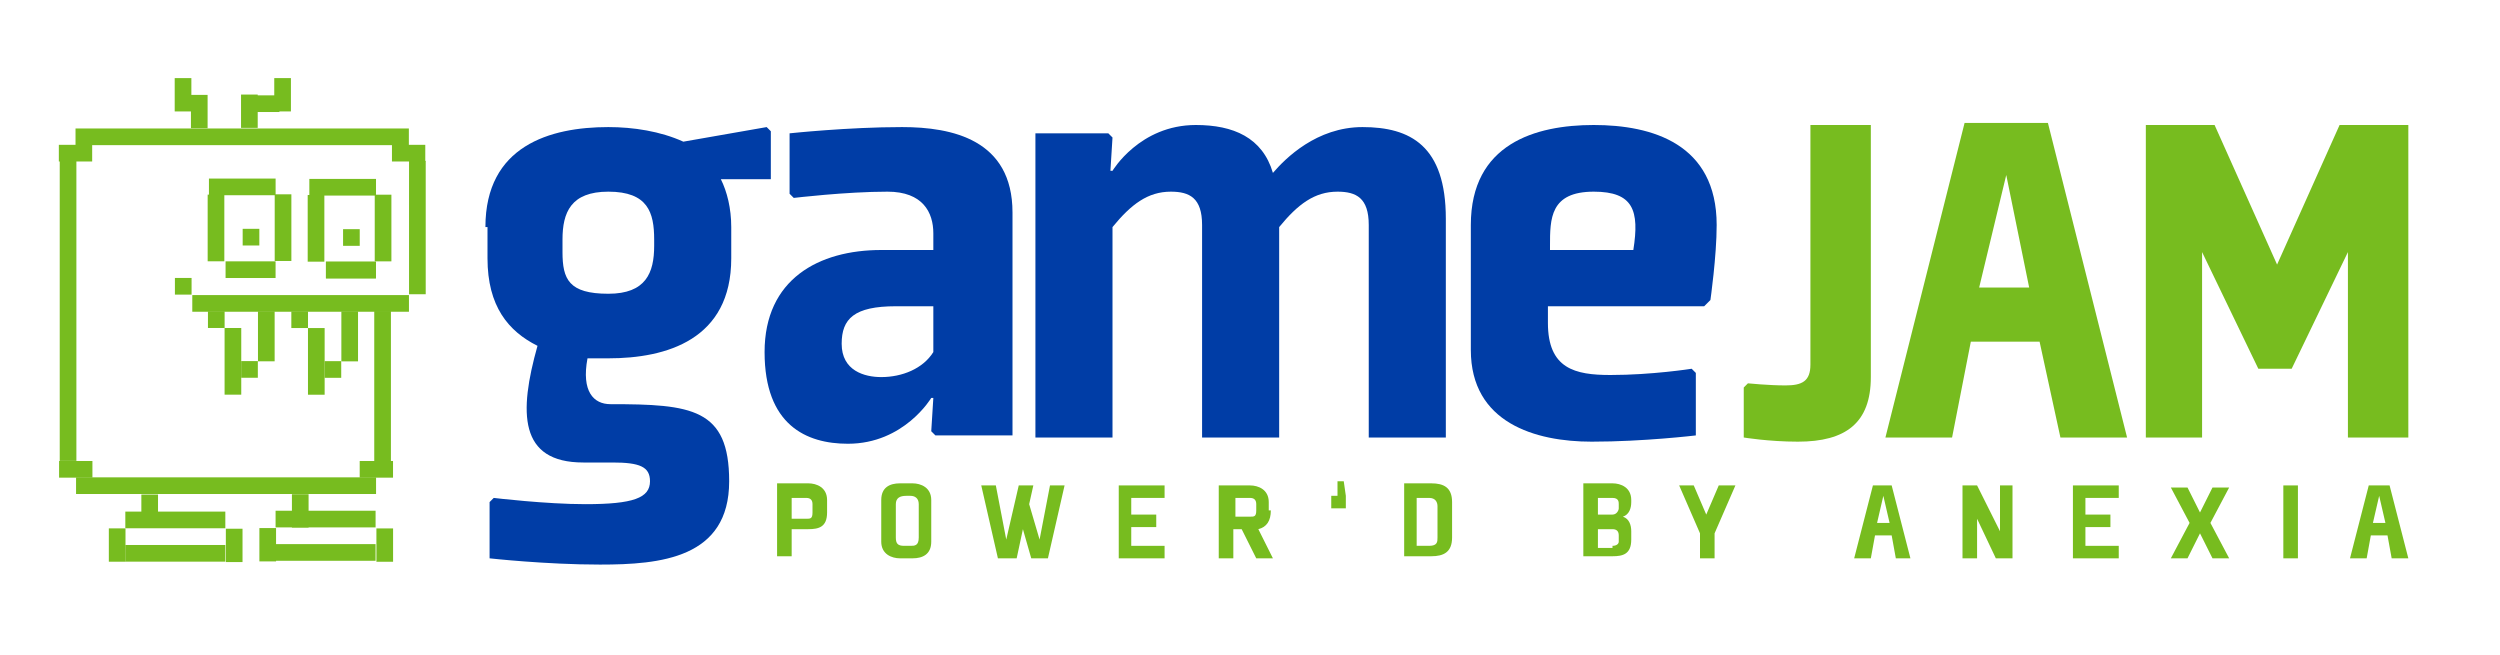
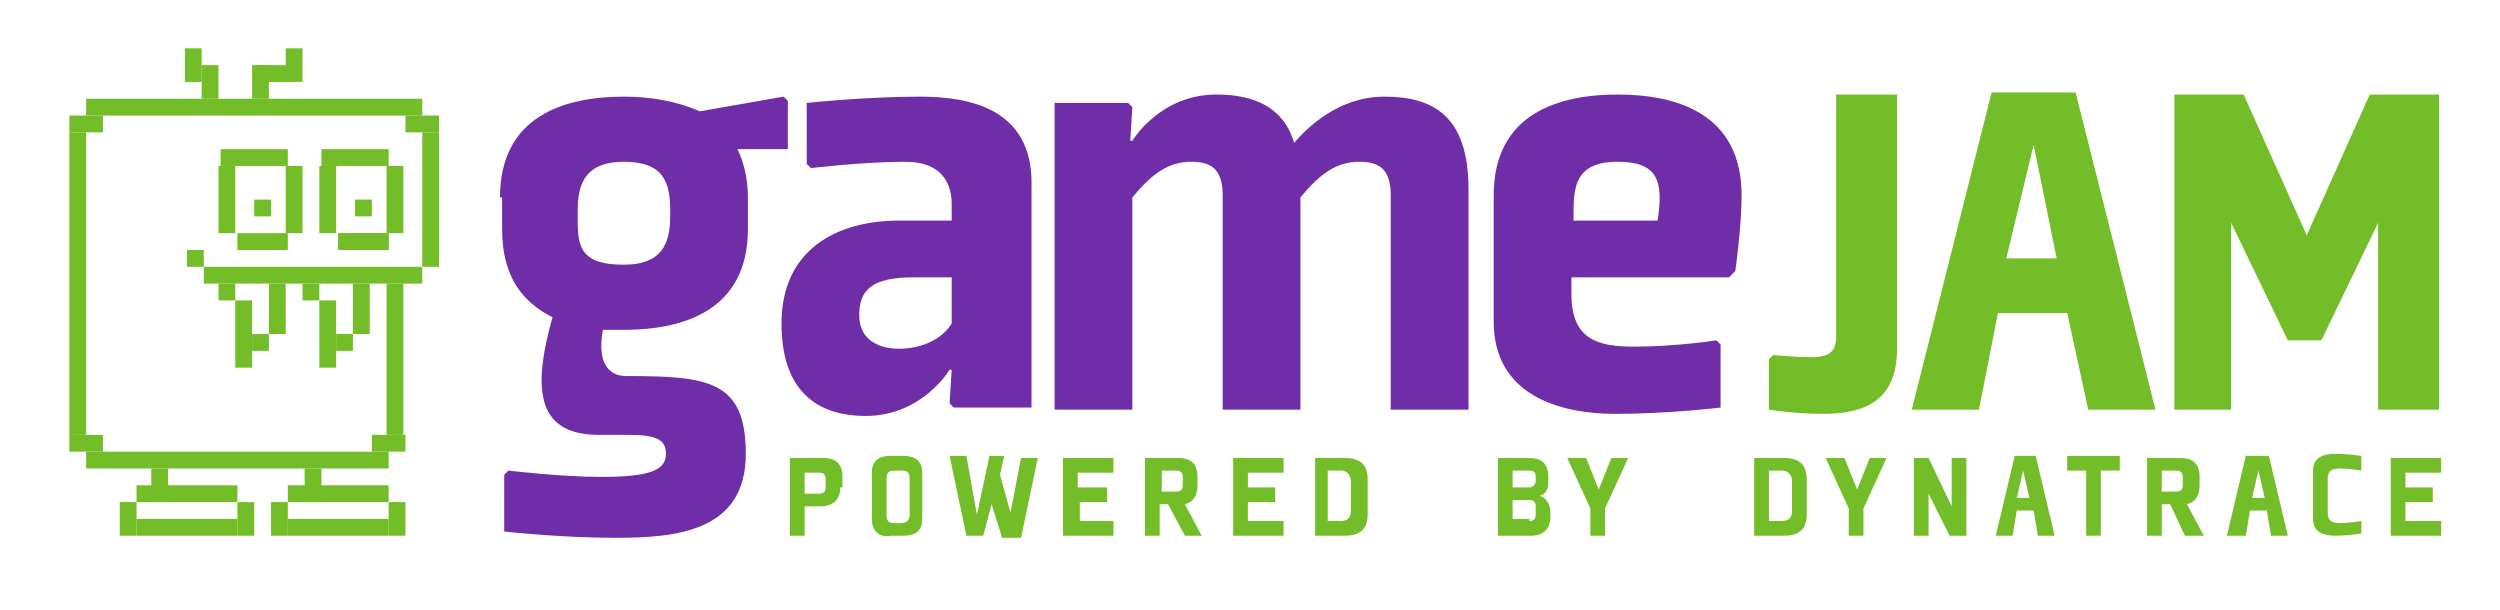
- <svg xmlns="http://www.w3.org/2000/svg" version="1.1" id="Ebene_1" x="0px" y="0px" viewBox="0 0 120 31.4" style="enable-background:new 0 0 120 31.4;" xml:space="preserve">
+ <svg xmlns="http://www.w3.org/2000/svg" version="1.1" id="Layer_1" x="0px" y="0px" viewBox="0 0 119 29" style="enable-background:new 0 0 119 29;" xml:space="preserve">
  <style type="text/css">
- 	.st0{fill:#77BC1F;}
- 	.st1{fill:#003DA6;}
+ 	.st0{fill:#6F2DA8;}
+ 	.st1{fill:#73BE28;}
</style>
  <g>
-     <path class="st0" d="M39.7,24.6c0,0.7-0.4,0.8-0.9,0.8c-0.1,0,0,0-0.8,0v1.3h-0.7v-3.5h1.5c0.4,0,0.9,0.2,0.9,0.8V24.6z M38.7,24.9   c0.2,0,0.3,0,0.3-0.3v-0.4c0-0.2-0.1-0.3-0.3-0.3H38v1H38.7z" />
-     <path class="st0" d="M43.2,26.8c-0.4,0-0.9-0.2-0.9-0.8v-2c0-0.6,0.4-0.8,0.9-0.8h0.6c0.4,0,0.9,0.2,0.9,0.8v2   c0,0.6-0.4,0.8-0.9,0.8H43.2z M43,24.2v1.6c0,0.3,0.1,0.4,0.4,0.4h0.3c0.2,0,0.4,0,0.4-0.4v-1.6c0-0.3-0.2-0.4-0.4-0.4   c0,0-0.2,0-0.2,0C43.2,23.8,43,23.9,43,24.2z" />
-     <path class="st0" d="M50.4,23.3h0.7l-0.8,3.5h-0.8l-0.4-1.4l-0.3,1.4h-0.9l-0.8-3.5h0.7l0.5,2.6l0.6-2.6h0.7l-0.2,0.9l0.5,1.7   L50.4,23.3z" />
-     <path class="st0" d="M54.3,24.7h1.2v0.6h-1.2v0.9h1.6v0.6h-2.2v-3.5h2.2v0.6h-1.6V24.7z" />
-     <path class="st0" d="M61,24.5c0,0.5-0.2,0.8-0.6,0.9l0.7,1.4h-0.8l-0.7-1.4h-0.4v1.4h-0.7v-3.5h1.5c0.4,0,0.9,0.2,0.9,0.8V24.5z    M60,24.8c0.2,0,0.3,0,0.3-0.3v-0.3c0-0.2-0.1-0.3-0.3-0.3h-0.7v0.9H60z" />
-     <path class="st0" d="M64.5,24.4h-0.6v-0.6h0.3v-0.7h0.3l0.1,0.7V24.4z" />
-     <path class="st0" d="M69.7,25.8c0,0.7-0.4,0.9-1,0.9h-1.3v-3.5h1.3c0.6,0,1,0.2,1,0.9V25.8z M69,24.3c0-0.2-0.1-0.4-0.4-0.4H68v2.3   h0.6c0.4,0,0.4-0.2,0.4-0.4V24.3z" />
-     <path class="st0" d="M78.3,25.9c0,0.7-0.4,0.8-0.9,0.8H76v-3.5h1.4c0.4,0,0.9,0.2,0.9,0.8v0.1c0,0.3-0.1,0.6-0.4,0.7   c0.3,0.1,0.4,0.4,0.4,0.7V25.9z M77.4,24.7c0.2,0,0.3-0.2,0.3-0.3v-0.2c0-0.1,0-0.3-0.3-0.3h-0.7v0.8H77.4z M77.4,26.2   c0.2,0,0.3-0.1,0.3-0.2v-0.3c0-0.2-0.1-0.3-0.3-0.3c-0.1,0,0.1,0-0.7,0v0.9H77.4z" />
-     <path class="st0" d="M81.3,23.3l0.6,1.4l0.6-1.4h0.8l-1,2.3v1.2h-0.7v-1.2l-1-2.3H81.3z" />
-     <path class="st0" d="M90.8,23.3l0.9,3.5H91l-0.2-1.1H90l-0.2,1.1H89l0.9-3.5H90.8z M90.1,25.1h0.6l-0.3-1.3L90.1,25.1z" />
-     <path class="st0" d="M96.6,23.3v3.5h-0.8l-0.9-1.9v1.9h-0.7v-3.5h0.7l1.1,2.2v-2.2H96.6z" />
-     <path class="st0" d="M100.1,24.7h1.2v0.6h-1.2v0.9h1.6v0.6h-2.2v-3.5h2.2v0.6h-1.6V24.7z" />
-     <path class="st0" d="M107,26.8h-0.8l-0.6-1.2l-0.6,1.2h-0.8l0.9-1.7l-0.9-1.7h0.8l0.6,1.2l0.6-1.2h0.8l-0.9,1.7L107,26.8z" />
-     <path class="st0" d="M110.3,23.3v3.5h-0.7v-3.5H110.3z" />
-     <path class="st0" d="M114.7,23.3l0.9,3.5h-0.8l-0.2-1.1h-0.8l-0.2,1.1h-0.8l0.9-3.5H114.7z M113.9,25.1h0.6l-0.3-1.3L113.9,25.1z" />
+     <path class="st0" d="M23.8,9.4c0-3.9,3.1-4.8,5.9-4.8c1.2,0,2.5,0.2,3.6,0.7l4-0.7l0.2,0.2v2.3h-2.4c0.3,0.6,0.5,1.4,0.5,2.3v1.5   c0,3.9-3.1,4.8-5.9,4.8c-0.3,0-0.7,0-1,0c-0.3,1.6,0.3,2.2,1.1,2.2c3.9,0,5.7,0.2,5.7,3.7c0,3.7-3.3,4-6.2,4   c-2.6,0-5.3-0.3-5.3-0.3v-2.7l0.2-0.2c0,0,2.5,0.3,4.4,0.3c2.3,0,3.1-0.3,3.1-1.1c0-0.7-0.5-0.9-1.8-0.9h-1.4   c-3.1,0-3.1-2.4-2.2-5.6c-1.4-0.7-2.4-1.9-2.4-4.2V9.4H23.8z M31.9,10c0-1.3-0.3-2.3-2.2-2.3c-1.8,0-2.2,1-2.2,2.3v0.6   c0,1.3,0.3,2,2.2,2c1.8,0,2.2-1,2.2-2.3V10z" />
+     <path class="st0" d="M48.9,19.4h-3.5l-0.2-0.2l0.1-1.6h-0.1c0,0-1.3,2.2-4,2.2c-2,0-4-0.9-4-4.4s2.6-4.9,5.6-4.9h2.5V9.7   c0-1-0.5-2-2.2-2c-2,0-4.5,0.3-4.5,0.3l-0.2-0.2V4.9c0,0,2.8-0.3,5.4-0.3c2.4,0,5.3,0.6,5.3,4.1v10.7H48.9z M45.2,13.2h-1.7   c-2,0-2.6,0.6-2.6,1.8c0,1.3,1.1,1.6,1.9,1.6c1,0,2-0.4,2.5-1.2v-2.2C45.3,13.2,45.2,13.2,45.2,13.2z" />
+     <path class="st0" d="M65.9,4.6c2.3,0,4,0.9,4,4.4v10.5h-3.7V9.3c0-1.3-0.6-1.6-1.5-1.6c-1.1,0-1.9,0.6-2.8,1.7v10.1h-3.7V9.3   c0-1.3-0.6-1.6-1.5-1.6c-1.1,0-1.9,0.6-2.8,1.7v10.1h-3.7V4.9h3.5l0.2,0.2l-0.1,1.6h0.1c0,0,1.3-2.2,4-2.2c1.8,0,3.2,0.6,3.7,2.3   C62.2,6.1,63.7,4.6,65.9,4.6z" />
+     <path class="st0" d="M82.6,12.9l-0.3,0.3h-7.5V14c0,2.2,1.3,2.5,3,2.5c2,0,3.9-0.3,3.9-0.3l0.2,0.2v3c0,0-2.5,0.3-5,0.3   c-2.7,0-5.8-0.9-5.8-4.4v-6c0-3.9,3.1-4.8,5.9-4.8s5.9,0.9,5.9,4.8C82.9,10.8,82.6,12.9,82.6,12.9z M74.9,10.3v0.2h4   c0.3-1.9,0-2.8-1.9-2.8C74.9,7.7,74.9,9,74.9,10.3z" />
+     <path class="st1" d="M87.4,4.5h2.9v12.1c0,2.2-1.2,3.1-3.5,3.1c-1.4,0-2.6-0.2-2.6-0.2v-2.4l0.2-0.2c0,0,1,0.1,1.8,0.1   s1.2-0.2,1.2-1V4.5z" />
+     <path class="st1" d="M98.8,4.4l3.8,15.1h-3.2l-1-4.6h-3.3l-0.9,4.6H91l3.8-15.1C94.8,4.4,98.8,4.4,98.8,4.4z M95.5,12.3h2.4   l-1.1-5.4L95.5,12.3z" />
+     <path class="st1" d="M106.8,4.5l3,6.7l3-6.7h3.3v15h-2.9v-8.9l-2.7,5.6h-1.6l-2.7-5.6v8.9h-2.7v-15H106.8z" />
  </g>
+   <rect x="4.1" y="4.7" class="st1" width="16" height="0.8" />
+   <rect x="3.3" y="5.5" class="st1" width="1.6" height="0.8" />
+   <rect x="19.3" y="5.5" class="st1" width="1.6" height="0.8" />
+   <rect x="15.3" y="7.1" class="st1" width="3.2" height="0.8" />
+   <rect x="9.7" y="12.7" class="st1" width="10.4" height="0.8" />
+   <rect x="16.1" y="11.1" class="st1" width="2.4" height="0.8" />
+   <rect x="4.1" y="21.5" class="st1" width="14.4" height="0.8" />
+   <rect x="13.7" y="23.1" class="st1" width="4.8" height="0.8" />
+   <rect x="17.7" y="20.7" class="st1" width="1.6" height="0.8" />
+   <rect x="3.3" y="20.7" class="st1" width="1.6" height="0.8" />
+   <rect x="18.4" y="13.5" class="st1" width="0.8" height="7.2" />
+   <rect x="20.1" y="6.3" class="st1" width="0.8" height="6.4" />
+   <rect x="3.3" y="6.3" class="st1" width="0.8" height="14.4" />
+   <rect x="16.1" y="11.1" class="st1" width="2.4" height="0.8" />
+   <rect x="18.4" y="7.9" class="st1" width="0.8" height="3.2" />
+   <rect x="15.2" y="7.9" class="st1" width="0.8" height="3.2" />
+   <rect x="16.9" y="9.5" class="st1" width="0.8" height="0.8" />
+   <rect x="15.2" y="14.3" class="st1" width="0.8" height="3.2" />
+   <rect x="14.4" y="13.5" class="st1" width="0.8" height="0.8" />
+   <rect x="16" y="15.9" class="st1" width="0.8" height="0.8" />
+   <rect x="16.8" y="13.5" class="st1" width="0.8" height="2.4" />
+   <rect x="8.9" y="11.9" class="st1" width="0.8" height="0.8" />
+   <rect x="11.2" y="14.3" class="st1" width="0.8" height="3.2" />
+   <rect x="10.4" y="13.5" class="st1" width="0.8" height="0.8" />
+   <rect x="12" y="15.9" class="st1" width="0.8" height="0.8" />
+   <rect x="12.8" y="13.5" class="st1" width="0.8" height="2.4" />
+   <rect x="10.5" y="7.1" class="st1" width="3.2" height="0.8" />
+   <rect x="11.3" y="11.1" class="st1" width="2.4" height="0.8" />
+   <rect x="13.6" y="7.9" class="st1" width="0.8" height="3.2" />
+   <rect x="10.4" y="7.9" class="st1" width="0.8" height="3.2" />
+   <rect x="12.1" y="9.5" class="st1" width="0.8" height="0.8" />
+   <rect x="12" y="3.1" class="st1" width="0.8" height="1.6" />
+   <rect x="13.6" y="2.3" class="st1" width="0.8" height="1.6" />
+   <rect x="12.3" y="3.1" class="st1" width="1.6" height="0.8" />
+   <rect x="9.6" y="3.1" class="st1" width="0.8" height="1.6" />
+   <rect x="8.8" y="2.3" class="st1" width="0.8" height="1.6" />
+   <rect x="18.5" y="23.9" class="st1" width="0.8" height="1.6" />
+   <rect x="12.9" y="23.9" class="st1" width="0.8" height="1.6" />
+   <rect x="13.7" y="24.7" class="st1" width="4.8" height="0.8" />
+   <rect x="14.5" y="22.3" class="st1" width="0.8" height="1.6" />
+   <rect x="6.5" y="23.1" class="st1" width="4.8" height="0.8" />
+   <rect x="11.3" y="23.9" class="st1" width="0.8" height="1.6" />
+   <rect x="5.7" y="23.9" class="st1" width="0.8" height="1.6" />
+   <rect x="6.5" y="24.7" class="st1" width="4.8" height="0.8" />
+   <rect x="7.2" y="22.3" class="st1" width="0.8" height="1.6" />
  <g>
-     <path class="st1" d="M23.3,10.9c0-3.9,3.1-4.8,5.9-4.8c1.2,0,2.5,0.2,3.6,0.7l4-0.7L37,6.3v2.3h-2.4c0.3,0.6,0.5,1.4,0.5,2.3v1.5   c0,3.9-3.1,4.8-5.9,4.8c-0.3,0-0.7,0-1,0c-0.3,1.6,0.3,2.2,1.1,2.2c3.9,0,5.7,0.2,5.7,3.7c0,3.7-3.3,4-6.2,4   c-2.6,0-5.3-0.3-5.3-0.3v-2.7l0.2-0.2c0,0,2.5,0.3,4.4,0.3c2.3,0,3.1-0.3,3.1-1.1c0-0.7-0.5-0.9-1.8-0.9H28c-3.1,0-3.1-2.4-2.2-5.6   c-1.4-0.7-2.4-1.9-2.4-4.2V10.9z M31.4,11.5c0-1.3-0.3-2.3-2.2-2.3c-1.8,0-2.2,1-2.2,2.3v0.6c0,1.3,0.3,2,2.2,2   c1.8,0,2.2-1,2.2-2.3V11.5z" />
-     <path class="st1" d="M48.4,20.9h-3.5l-0.2-0.2l0.1-1.6h-0.1c0,0-1.3,2.2-4,2.2c-2,0-4-0.9-4-4.4c0-3.5,2.6-4.9,5.6-4.9h2.5v-0.8   c0-1-0.5-2-2.2-2c-2,0-4.5,0.3-4.5,0.3l-0.2-0.2V6.4c0,0,2.8-0.3,5.4-0.3c2.4,0,5.3,0.6,5.3,4.1V20.9z M44.7,14.7H43   c-2,0-2.6,0.6-2.6,1.8c0,1.3,1.1,1.6,1.9,1.6c1,0,2-0.4,2.5-1.2V14.7z" />
-     <path class="st1" d="M65.4,6.1c2.3,0,4,0.9,4,4.4v10.5h-3.7V10.8c0-1.3-0.6-1.6-1.5-1.6c-1.1,0-1.9,0.6-2.8,1.7v10.1h-3.7V10.8   c0-1.3-0.6-1.6-1.5-1.6c-1.1,0-1.9,0.6-2.8,1.7v10.1h-3.7V6.4h3.5l0.2,0.2l-0.1,1.6h0.1c0,0,1.3-2.2,4-2.2c1.8,0,3.2,0.6,3.7,2.3   C61.7,7.6,63.2,6.1,65.4,6.1z" />
-     <path class="st1" d="M82.1,14.4l-0.3,0.3h-7.5v0.8c0,2.2,1.3,2.5,3,2.5c2,0,3.9-0.3,3.9-0.3l0.2,0.2v3c0,0-2.5,0.3-5,0.3   c-2.7,0-5.8-0.9-5.8-4.4v-6c0-3.9,3.1-4.8,5.9-4.8c2.8,0,5.9,0.9,5.9,4.8C82.4,12.3,82.1,14.4,82.1,14.4z M74.4,11.8v0.2h4   c0.3-1.9,0-2.8-1.9-2.8C74.4,9.2,74.4,10.5,74.4,11.8z" />
-     <path class="st0" d="M86.9,6h2.9v12.1c0,2.2-1.2,3.1-3.5,3.1c-1.4,0-2.6-0.2-2.6-0.2v-2.4l0.2-0.2c0,0,1,0.1,1.8,0.1   c0.8,0,1.2-0.2,1.2-1V6z" />
-     <path class="st0" d="M98.3,5.9l3.8,15.1h-3.2l-1-4.6h-3.3L93.7,21h-3.2l3.8-15.1H98.3z M95,13.8h2.4l-1.1-5.4L95,13.8z" />
-     <path class="st0" d="M106.3,6l3,6.7l3-6.7h3.3v15h-2.9v-8.9l-2.7,5.6h-1.6l-2.7-5.6V21H103V6H106.3z" />
+     <path class="st1" d="M40,23.2c0,0.7-0.5,0.9-0.9,0.9c-0.1,0,0.1,0-0.8,0v1.4h-0.7v-3.7h1.6c0.5,0,0.9,0.2,0.9,0.9V23.2z M39,23.5   c0.2,0,0.3-0.1,0.3-0.3v-0.4c0-0.2-0.1-0.3-0.3-0.3h-0.7v1H39z" />
+     <path class="st1" d="M41.5,24.7v-2.2c0-0.7,0.5-0.8,0.9-0.8H43c0.5,0,0.9,0.2,0.9,0.8v2.2c0,0.7-0.5,0.8-0.9,0.8h-0.6   C42,25.6,41.5,25.4,41.5,24.7z M42.2,24.5c0,0.4,0.2,0.4,0.4,0.4h0.3c0.2,0,0.4-0.1,0.4-0.4v-1.7c0-0.4-0.2-0.4-0.4-0.4   c0,0-0.3,0-0.3,0c-0.2,0-0.4,0-0.4,0.4V24.5z" />
+     <path class="st1" d="M48.6,21.8h0.8l-0.8,3.8h-0.9L47.2,24l-0.4,1.5H46l-0.8-3.8h0.8l0.5,2.8l0.6-2.8h0.7l-0.2,0.9l0.5,1.8   L48.6,21.8z" />
+     <path class="st1" d="M51.4,23.2h1.3v0.7h-1.3v0.9H53v0.7h-2.4v-3.7H53v0.7h-1.7V23.2z" />
+     <path class="st1" d="M57,23.1c0,0.5-0.2,0.8-0.6,0.9l0.8,1.5h-0.8L55.6,24h-0.4v1.5h-0.7v-3.7h1.6c0.5,0,0.9,0.2,0.9,0.9V23.1z    M56,23.4c0.2,0,0.3-0.1,0.3-0.3v-0.4c0-0.2-0.1-0.3-0.3-0.3h-0.7v1H56z" />
+     <path class="st1" d="M59.4,23.2h1.3v0.7h-1.3v0.9h1.7v0.7h-2.4v-3.7h2.4v0.7h-1.7V23.2z" />
+     <path class="st1" d="M65.1,24.5c0,0.8-0.5,1-1.1,1h-1.4v-3.7H64c0.6,0,1.1,0.2,1.1,1V24.5z M64.3,22.9c0-0.2-0.1-0.5-0.5-0.5h-0.6   v2.4h0.6c0.4,0,0.5-0.2,0.5-0.5V22.9z" />
+     <path class="st1" d="M73.8,24.6c0,0.7-0.5,0.9-0.9,0.9h-1.6v-3.7h1.5c0.5,0,0.9,0.2,0.9,0.9v0.2c0,0.4-0.1,0.6-0.4,0.7   c0.3,0.1,0.5,0.4,0.5,0.8V24.6z M72.8,23.2c0.2,0,0.3-0.2,0.3-0.3v-0.2c0-0.1,0-0.3-0.3-0.3H72v0.8H72.8z M72.8,24.8   c0.2,0,0.3-0.1,0.3-0.3v-0.4c0-0.2-0.1-0.3-0.3-0.3c-0.1,0,0.1,0-0.8,0v0.9H72.8z" />
+     <path class="st1" d="M75.5,21.8l0.6,1.5l0.6-1.5h0.8l-1.1,2.4v1.3h-0.7v-1.3l-1.1-2.4H75.5z" />
+     <path class="st1" d="M86,24.5c0,0.8-0.5,1-1.1,1h-1.4v-3.7h1.4c0.6,0,1.1,0.2,1.1,1V24.5z M85.3,22.9c0-0.2-0.1-0.5-0.5-0.5h-0.6   v2.4h0.6c0.4,0,0.5-0.2,0.5-0.5V22.9z" />
+     <path class="st1" d="M87.8,21.8l0.6,1.5l0.6-1.5h0.8l-1.1,2.4v1.3H88v-1.3l-1.1-2.4H87.8z" />
+     <path class="st1" d="M93.6,21.8v3.7h-0.8l-1-2v2h-0.7v-3.7h0.7l1.1,2.3v-2.3H93.6z" />
+     <path class="st1" d="M96.9,21.7l0.9,3.8H97l-0.2-1.2h-0.8l-0.2,1.2h-0.8l0.9-3.8H96.9z M96,23.7h0.6l-0.3-1.3L96,23.7z" />
+     <path class="st1" d="M100,22.4v3.1h-0.7v-3.1h-0.9v-0.7h2.5v0.7H100z" />
+     <path class="st1" d="M104.7,23.1c0,0.5-0.2,0.8-0.6,0.9l0.8,1.5H104l-0.7-1.5h-0.4v1.5h-0.7v-3.7h1.6c0.5,0,0.9,0.2,0.9,0.9V23.1z    M103.6,23.4c0.2,0,0.3-0.1,0.3-0.3v-0.4c0-0.2-0.1-0.3-0.3-0.3h-0.7v1H103.6z" />
+     <path class="st1" d="M108,21.7l0.9,3.8h-0.8l-0.2-1.2h-0.8l-0.2,1.2H106l0.9-3.8H108z M107.2,23.7h0.6l-0.3-1.3L107.2,23.7z" />
+     <path class="st1" d="M112.4,22.4c0,0-0.6-0.1-1-0.1c-0.4,0-0.6,0.1-0.6,0.5v1.6c0,0.4,0.2,0.5,0.6,0.5c0.4,0,1-0.1,1-0.1l0,0v0.6   c0,0-0.7,0.1-1.2,0.1c-0.5,0-1.1-0.1-1.1-0.8v-2.3c0-0.7,0.6-0.8,1.1-0.8c0.5,0,1.2,0.1,1.2,0.1L112.4,22.4L112.4,22.4z" />
+     <path class="st1" d="M114.5,23.2h1.3v0.7h-1.3v0.9h1.7v0.7h-2.4v-3.7h2.4v0.7h-1.7V23.2z" />
  </g>
-   <rect x="3.6" y="6.1" transform="matrix(-1 -4.488155e-11 4.488155e-11 -1 23.2251 13.0669)" class="st0" width="16" height="0.8" />
-   <rect x="2.8" y="6.9" transform="matrix(-1 -4.464175e-11 4.464175e-11 -1 7.2242 14.6515)" class="st0" width="1.6" height="0.8" />
-   <rect x="18.8" y="6.9" transform="matrix(-1 -4.464175e-11 4.464175e-11 -1 39.2137 14.6515)" class="st0" width="1.6" height="0.8" />
-   <rect x="14.8" y="8.5" transform="matrix(-1 -4.494994e-11 4.494994e-11 -1 32.8483 17.8876)" class="st0" width="3.2" height="0.8" />
-   <rect x="9.2" y="14.1" transform="matrix(-1 -4.493218e-11 4.493218e-11 -1 28.8298 29.0639)" class="st0" width="10.4" height="0.8" />
-   <rect x="15.6" y="12.5" transform="matrix(-1 -4.468749e-11 4.468749e-11 -1 33.6435 25.8611)" class="st0" width="2.4" height="0.8" />
-   <rect x="3.6" y="23" transform="matrix(-1 -4.479806e-11 4.479806e-11 -1 21.6509 46.7123)" class="st0" width="14.4" height="0.8" />
-   <rect x="13.2" y="24.6" transform="matrix(-1 -4.474655e-11 4.474655e-11 -1 31.228 49.915)" class="st0" width="4.8" height="0.8" />
-   <rect x="17.2" y="22.2" transform="matrix(-1 -4.578616e-11 4.578616e-11 -1 36.0655 45.1276)" class="st0" width="1.6" height="0.8" />
-   <rect x="2.8" y="22.2" transform="matrix(-1 -4.464175e-11 4.464175e-11 -1 7.2364 45.1276)" class="st0" width="1.6" height="0.8" />
-   <rect x="14.8" y="18.2" transform="matrix(-4.484964e-11 1 -1 -4.484964e-11 36.964 0.1317)" class="st0" width="7.2" height="0.8" />
-   <rect x="16.8" y="10.5" transform="matrix(-4.495178e-11 1 -1 -4.495178e-11 30.9341 -9.0764)" class="st0" width="6.4" height="0.8" />
-   <rect x="-4" y="14.5" transform="matrix(-4.489050e-11 1 -1 -4.489050e-11 18.1668 11.7227)" class="st0" width="14.4" height="0.8" />
-   <rect x="15.6" y="12.5" transform="matrix(-1 -4.474655e-11 4.474655e-11 -1 33.6467 25.8611)" class="st0" width="2.4" height="0.8" />
-   <rect x="16.8" y="10.5" transform="matrix(4.503426e-11 -1 1 4.503426e-11 7.4873 29.345)" class="st0" width="3.2" height="0.8" />
-   <rect x="13.6" y="10.5" transform="matrix(4.475182e-11 -1 1 4.475182e-11 4.2691 26.1602)" class="st0" width="3.2" height="0.8" />
-   <rect x="16.4" y="10.9" transform="matrix(-1 -4.496771e-11 4.496771e-11 -1 33.6673 22.7001)" class="st0" width="0.8" height="0.8" />
-   <rect x="13.6" y="16.9" transform="matrix(4.481755e-11 -1 1 4.481755e-11 -2.1173 32.5466)" class="st0" width="3.2" height="0.8" />
-   <rect x="14" y="14.9" transform="matrix(4.591445e-11 -1 1 4.591445e-11 -0.9159 29.7457)" class="st0" width="0.8" height="0.8" />
-   <rect x="15.6" y="17.3" transform="matrix(4.476603e-11 -1 1 4.476603e-11 -1.7211 33.7351)" class="st0" width="0.8" height="0.8" />
-   <rect x="15.6" y="15.7" transform="matrix(4.502360e-11 -1 1 4.502360e-11 0.6854 32.9454)" class="st0" width="2.4" height="0.8" />
-   <rect x="8.4" y="13.3" transform="matrix(4.476603e-11 -1 1 4.476603e-11 -4.9044 22.5414)" class="st0" width="0.8" height="0.8" />
-   <rect x="9.6" y="16.9" transform="matrix(4.481755e-11 -1 1 4.481755e-11 -6.1199 28.5439)" class="st0" width="3.2" height="0.8" />
-   <rect x="10" y="14.9" transform="matrix(4.591445e-11 -1 1 4.591445e-11 -4.9185 25.7431)" class="st0" width="0.8" height="0.8" />
-   <rect x="11.6" y="17.3" transform="matrix(4.591445e-11 -1 1 4.591445e-11 -5.7238 29.7325)" class="st0" width="0.8" height="0.8" />
-   <rect x="11.6" y="15.7" transform="matrix(4.502360e-11 -1 1 4.502360e-11 -3.3173 28.9428)" class="st0" width="2.4" height="0.8" />
-   <rect x="10" y="8.5" transform="matrix(-1 -4.494994e-11 4.494994e-11 -1 23.2291 17.871)" class="st0" width="3.2" height="0.8" />
-   <rect x="10.8" y="12.5" transform="matrix(-1 -4.474655e-11 4.474655e-11 -1 24.0275 25.8444)" class="st0" width="2.4" height="0.8" />
-   <rect x="12" y="10.5" transform="matrix(4.475182e-11 -1 1 4.475182e-11 2.686 24.527)" class="st0" width="3.2" height="0.8" />
-   <rect x="8.8" y="10.5" transform="matrix(4.475182e-11 -1 1 4.475182e-11 -0.5322 21.3422)" class="st0" width="3.2" height="0.8" />
-   <rect x="11.6" y="10.9" transform="matrix(-1 -4.496771e-11 4.496771e-11 -1 24.0481 22.6834)" class="st0" width="0.8" height="0.8" />
-   <rect x="11.2" y="4.9" transform="matrix(4.531848e-11 -1 1 4.531848e-11 6.6699 17.3388)" class="st0" width="1.6" height="0.8" />
-   <rect x="12.8" y="4.1" transform="matrix(4.531848e-11 -1 1 4.531848e-11 9.0644 18.1487)" class="st0" width="1.6" height="0.8" />
-   <rect x="11.8" y="4.5" transform="matrix(-1 -4.475144e-11 4.475144e-11 -1 25.2114 9.8766)" class="st0" width="1.6" height="0.8" />
-   <rect x="8.8" y="4.9" transform="matrix(4.531848e-11 -1 1 4.531848e-11 4.2649 14.9547)" class="st0" width="1.6" height="0.8" />
-   <rect x="8" y="4.1" transform="matrix(4.475182e-11 -1 1 4.475182e-11 4.2858 13.3492)" class="st0" width="1.6" height="0.8" />
-   <rect x="17.6" y="25.8" transform="matrix(4.464169e-11 -1 1 4.464169e-11 -7.7321 44.5644)" class="st0" width="1.6" height="0.8" />
-   <rect x="12" y="25.8" transform="matrix(4.464169e-11 -1 1 4.464169e-11 -13.3491 38.9473)" class="st0" width="1.6" height="0.8" />
-   <rect x="13.2" y="26.2" transform="matrix(-1 -4.512269e-11 4.512269e-11 -1 31.228 53.1177)" class="st0" width="4.8" height="0.8" />
-   <rect x="13.6" y="24.1" transform="matrix(4.521367e-11 -1 1 4.521367e-11 -10.088 38.9223)" class="st0" width="1.6" height="0.8" />
-   <rect x="6" y="24.6" transform="matrix(-1 -4.474655e-11 4.474655e-11 -1 16.8157 49.9567)" class="st0" width="4.8" height="0.8" />
-   <rect x="10.4" y="25.8" transform="matrix(4.521367e-11 -1 1 4.521367e-11 -14.9591 37.3791)" class="st0" width="1.6" height="0.8" />
-   <rect x="4.8" y="25.8" transform="matrix(4.521367e-11 -1 1 4.521367e-11 -20.5761 31.762)" class="st0" width="1.6" height="0.8" />
-   <rect x="6" y="26.2" transform="matrix(-1 -4.474655e-11 4.474655e-11 -1 16.8157 53.1594)" class="st0" width="4.8" height="0.8" />
-   <rect x="6.4" y="24.1" transform="matrix(4.464169e-11 -1 1 4.464169e-11 -17.315 31.737)" class="st0" width="1.6" height="0.8" />
</svg>
